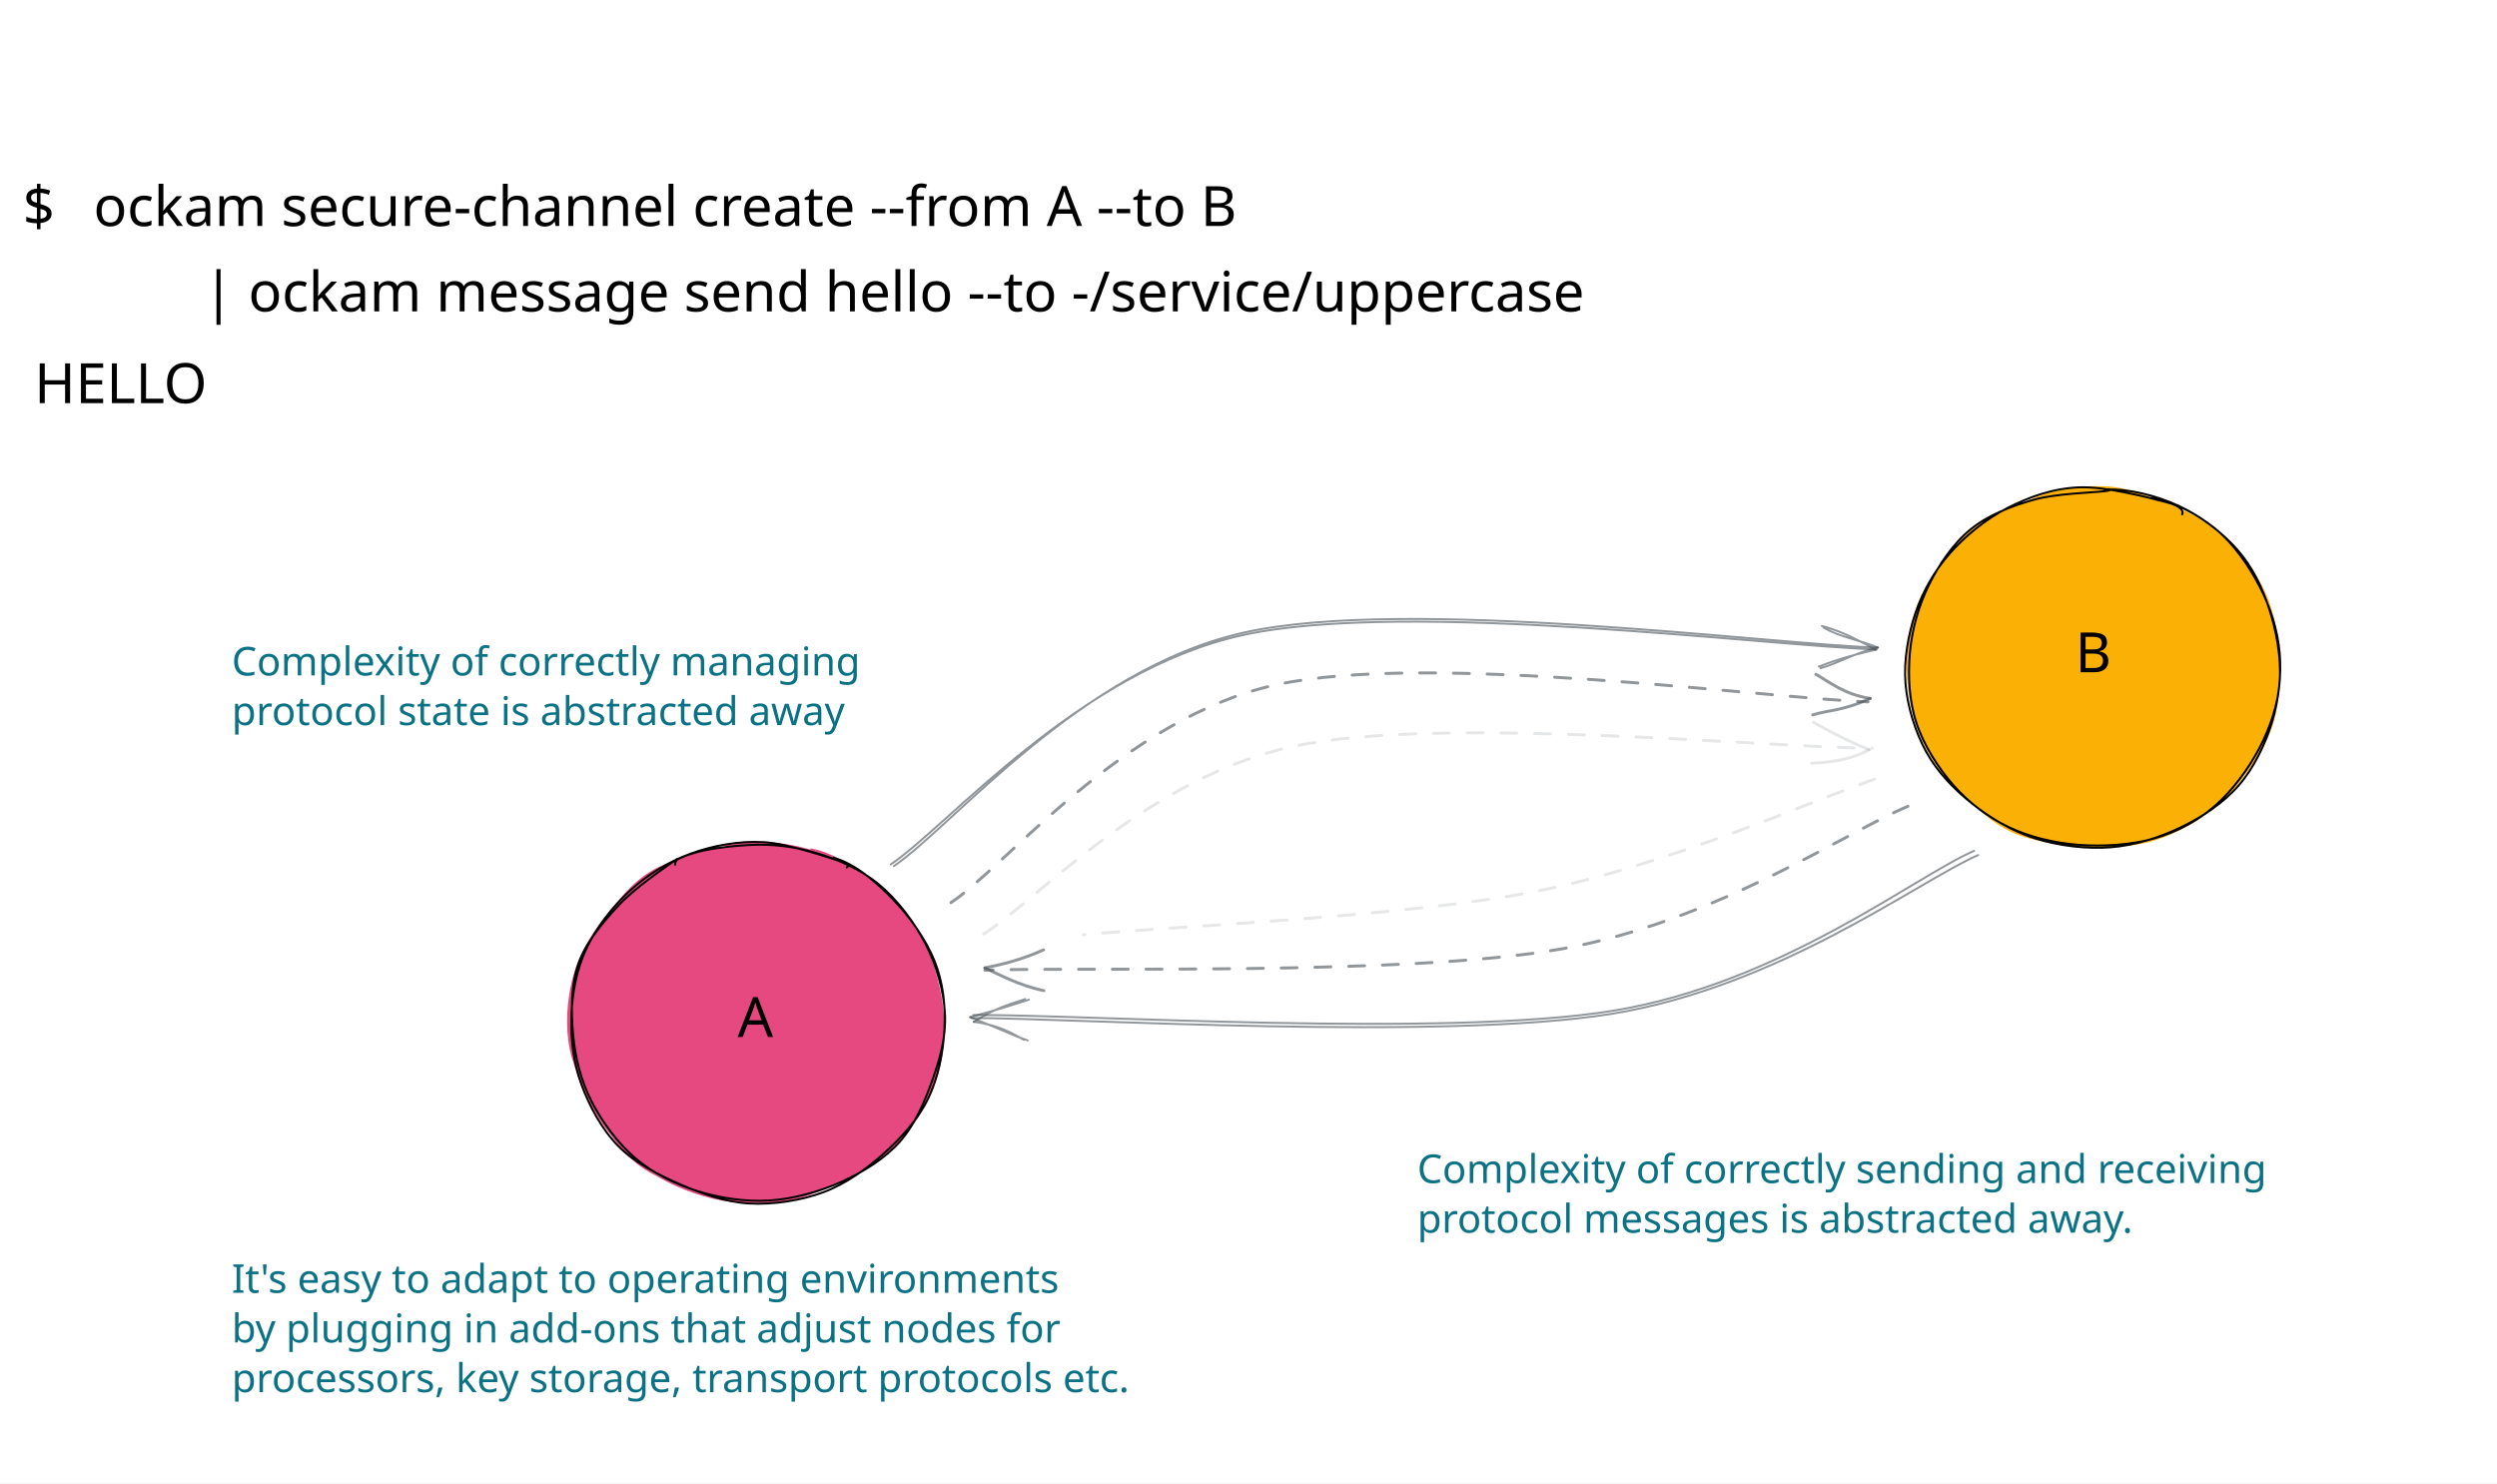
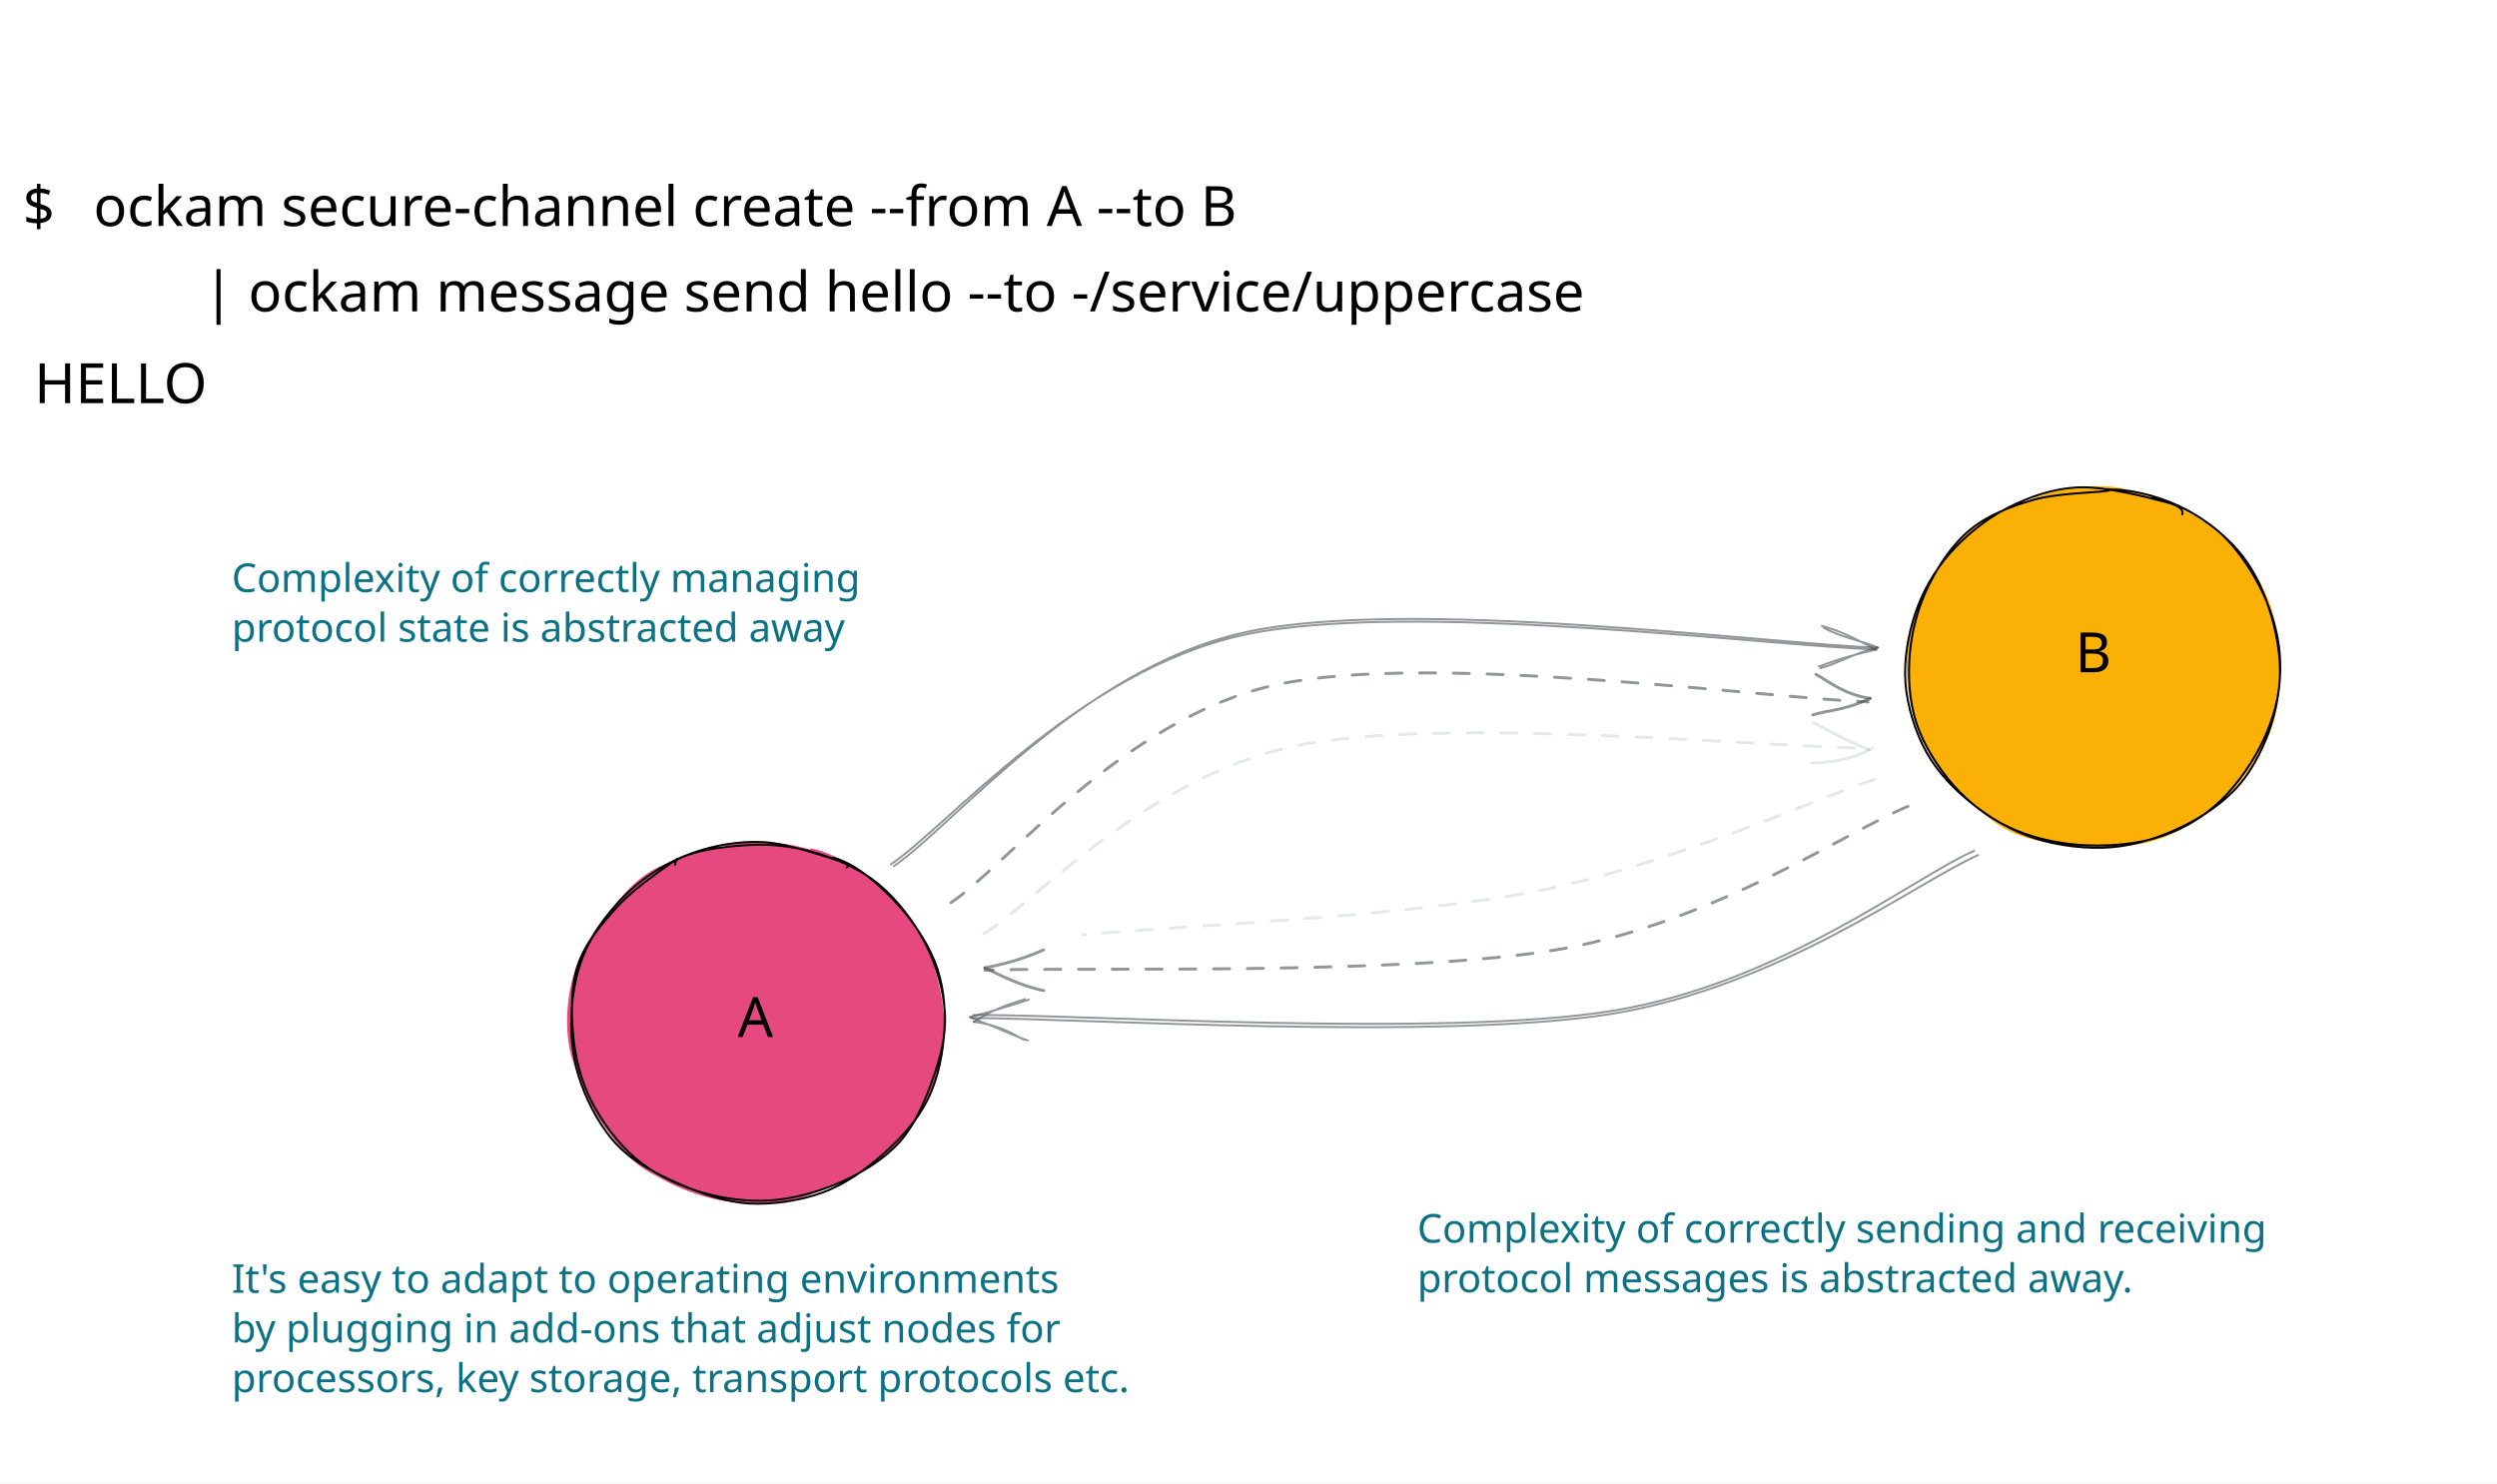
<svg xmlns="http://www.w3.org/2000/svg" version="1.1" viewBox="0 0 1257.012 746.746" width="1257.012" height="746.746">
  
-   eyJ2ZXJzaW9uIjoiMSIsImVuY29kaW5nIjoiYnN0cmluZyIsImNvbXByZXNzZWQiOnRydWUsImVuY29kZWQiOiJ4nO1cXFt32khcdTAwMTJ+z6/Q8ew5+1x1MDAxMjp9v8xcdTAwMWJO4sSJ4yRcdTAwMWLfd+bkXGJcdTAwMTAgW0hYXHUwMDEyYDKb/77VXHUwMDAyI4k7NvGQnNFDXHUwMDAyaqnV6q7vq6+qXHUwMDBi//XMcfbSYdfb+93Z8+7qbuA3Ynew99ye73tx4kchNNHse1x1MDAxMvXienZlO027ye8vXrjdLmr5aS2KblA96oxu81x1MDAwMq/jhWlcdTAwMDJcdTAwMTf+XHUwMDE3vjvOX9m/hVx1MDAwN8VePXXDVuBlN2RN+bOM4NNnj6Mwey5hXFxrRjBcdTAwMTeTK/zkXHUwMDE1PC/1XHUwMDFh0Nx0g8TLW+ypvbP4zbfqwDdx/DZpXFwq/2vFVVx1MDAxN/ljm35cdTAwMTB8SYfB6K3certcdTAwMTdcdTAwMTdcdTAwMDaVpHF04537jbRtnz51fnJfXHUwMDEywazld8VRr9VcdTAwMGW9JCndXHUwMDEzdd26n1x1MDAwZe05jCdnR7Pwu5OfuYNvnFDEXGLN39LeRjFGkklFtFx1MDAxMlMjeVx1MDAxOVx1MDAwNVFsR5LGbph03Vx1MDAxOKY/XHUwMDFmT82t37RgUGFj+XWD+/ekTCFMSPlJbc9vtVNoVlRcIsUlNqw4XHUwMDBlL1tcdTAwMDFiXHUwMDA0I1xcXHUwMDFhoiYt9sndw0ZmXHJ/XHUwMDE25yhsjOco7Fx1MDAwNUE+WNvwumBB+T29bsNcdTAwMWQtNJFcdTAwMWFcdTAwMGJBXHUwMDE42Fx1MDAwMs+fXHUwMDE0+OHNdHdBVL/JbSM7+/35fKP0gsDvJvNNUi20SFwiMFx1MDAxM4ZwsrZFeqQlzH8uVPSteV29PvSvXHUwMDA3vSpbYJFTlvV32SNhklwieFXKeHHR7c2cScTkdMuUWf6Gs2OpSf7WdGtcdTAwMTiLOeaoNZJcXJf6n1x1MDAxOCPRXHUwMDA0XHUwMDExRnVcdTAwMTEsY1tcdTAwMTRcdTAwMTRcdTAwMWKljSZbM8VxQ247hVVtN1x1MDAwZqKv57XQNYN+9yTA/LR+XHUwMDFiTl6mZGhuXHUwMDFjR4O9Scv358v67bB3nL45Pm32k7etd7fDXHUwMDBmXHUwMDA3/ZOLLfTbett/06jWzpvB7de+y1pxJ/rW2UK/5/RV6+bTu0qt3jSt0ya7vPo4JFvoN7i6rFx1MDAxZOlB/2vlXHUwMDBiI75s9Wm39n5cdTAwMWLjPUguO3Hw6pU5cGPf71xyPoV8f71+x59cdTAwMTZcdTAwMTNcdTAwMTTmRlxumdvfjyMoSs1cIoai4C45I4rnV6xiKPbmrHlRPVxiaseukLVe3709XHUwMDFk3u02Q0ltXHUwMDEwVYJcdTAwMTksp9ymJFx1MDAxY2mCXHUwMDA1l0v85lpcdTAwMDTlSW403lx1MDAxZUFBXHUwMDEz50JSuT1n+Vx1MDAwZkOt7ndcdTAwMDdcdTAwMTlqNZNcYmxA+W6LSVLvLp1HI1xc4emzXHUwMDEzoaONXHUwMDAxXHUwMDE46vWV9/AzPv5cdTAwMWO+v/523pLnt+TklLx8Vdl95c1QXHUwMDA2y1n5rVxm4sRcdTAwMTi6TH+vwyNLtTfNY59cdIWwXHUwMDE55oAwXGL0liwsxo9T2Zgrilx1MDAwYiHZatPLlzhcbtMv/rfMXHUwMDBi6dLZXHUwMDAzt+NcdTAwMDfD0iplNlx00/Ov4uQlXHUwMDFlPC67X5QurFx1MDAwNn4rzEDnNcuWnPpcdTAwMTDDTprTqJu31uHBLnRcdTAwMTdcdTAwMWY2pl8giv2WXHUwMDFmusHJZFx1MDAxMFx1MDAwZsJcdTAwMGYlXHUwMDBiQ1etJOVcdTAwMWGiqrXxXHUwMDEzXd1G8uuH6KW8On3/6VPzU+3w+GTX8aNcdTAwMTSDIFx1MDAxNWjCTFx1MDAwN1xu4H4hbNT40X54OX7wOvihoIiMYvpcdKJUcPBSXHUwMDE5volcYnxcdTAwMWN+qruAn+rW8SMoaC9cdTAwMDWLtjZ+wsN3N3fN5vUw/nB18Tq95d1rr7/r+Fx1MDAwMdcjkZlJr9ibgYlcdTAwMTE2QuGSa9o6gOg6XHUwMDAwXHUwMDAyRSs4XHUwMDAwqFx1MDAxMHb8Olxi2t9cdTAwMDVcdTAwMDTtL0fQSEHOg1x1MDAxMJOLIETBbpjm1KxcdTAwMWZcdC6PXHUwMDE5dlx1MDAxNENaUMQxvGfJ02Q+iNpklSG8XHUwMDE0JU5DiFx1MDAxYtDbypiHg4hcdTAwMWKGrHtRmGuFQTrPYopcdTAwMTCJ9Pyw0GhcdTAwMDKRrN4oLMzjkXtcdTAwMTOh4zPfn1x1MDAxOHJJ6sbpvlx1MDAxZjb8sFVcdTAwMWXYeF/gcI1cdTAwMWNDXHUwMDA20nrPjrKCXHUwMDExw0Qowlx1MDAxNCy9oppcdTAwMTFRuKzldu2oKZJUgbxSQsGiw/LOvL1cdTAwMTc2Vo9qeW62MCqMsJJYUFx1MDAwMFx1MDAxM1xmSoFj0rODklx1MDAxMDDAXHUwMDFhU0ZcciOE8JkxXHUwMDA1bpK+jDpcdTAwMWQ/hcn/XHUwMDE0+WE6PcnZbFYt2NueO0NcdTAwMWHwTsW2aVbo2lx1MDAxZct5gfyTk6Mm+zL5/OfzuVfD1FwioU0pzWGPSm7Jq7pYXGKLUT/YIMywYkpJJSgmNO/vWfH/TVVFUedNUVwiuDFcdTAwMDVcdTAwMGIp1ldcdTAwMTWDs/PPZ8G78zdccn5ZvaLeVVx1MDAwYp+e7jojXG6ikVx1MDAxMdM7OpmoXHUwMDAw5Cg8tayzoqJcdTAwMDa4XHUwMDEzXHUwMDBm50NWmOBcdFx1MDAwM4p8jGPmk9zuI1x1MDAxMPFcdTAwMTRhLVx1MDAxMYRcdTAwMWL56LBcdTAwMTaXzi5cdTAwMTFcdTAwMTVcdTAwMDDzbuDdwYo5UdOpR7HdXHUwMDAzXHKGTsdccl1w/K0/wm5cdTAwMWOlUT1cblx1MDAxY8B86jl+4rg1WFxit1x1MDAwZcN23IE7nCtLOCs96kfLkm28xoNAzFx1MDAxOVtcdTAwMDRioHvGQFx1MDAxOa+fmmpcdTAwMThx2zh563Vi71x1MDAwZVx1MDAwZipvPnj7J5e7XHUwMDBlYvAgXHUwMDAyqZlcdTAwMWRge7OSXHUwMDFhUWl939LQ4JEo5mxOfntcdTAwMTbFyuY5OMFPslx1MDAwNbwjKE68TFk4bthw4JTn98tY6MBrui0vmVx1MDAwM1x1MDAwN7TLsH7Uez0sgFx1MDAxMXxx+YchlFxuXCI3SEIv35zYXHUwMDBl0lx1MDAxYm7S9rZcdTAwMWLBaNCXlEztKWVcdTAwMTFcZueIW3G+NIu2hVxiRjK7ra9cdTAwMTmDSInzuTtbWKOZdN44v0YwXHUwMDAzVuZ4XHUwMDEzT/7rhjB2MalcIsZcYmP3/CTJkyyTYIFipFx1MDAxOYX11lx1MDAxMKJjiFx1MDAxOGajhe1GMFx1MDAxMFdRhjVcdTAwMDZcdTAwMTaVmlJmXG5FO8VRXHUwMDExq8Zcclx1MDAwM5NcdTAwMDQvy+XPXHUwMDFkw0hcdTAwMDHo4XNimNyWV1x1MDAwNjGLkJF1ZFxmMlx1MDAxMMFQI6k09pJccmOYhbTI8MK8XHUwMDBlwVx1MDAxMFtyLsX6e1x1MDAwYsv3VndVXHUwMDAwMVx1MDAwM1x1MDAxMbXmXHUwMDEwXHUwMDFhXHUwMDFhxYtFgKN9foO0gbiRXHUwMDE5rYgqZCa3z47jVKxgXHUwMDE4Q/zPuZmza6dcdOKKXHUwMDE5JiVgXHUwMDFh0J9fcp/nIWAghOFN6pN+Oo7chI5A2GKqpJREMswpKVxcNU6oQFx1MDAxNKtccjhGQrDEXGbCxYdx5Ca5J3iMgpXWklx1MDAwMEmC8pBydlhcdTAwMWNcdFx1MDAwZfxcdJNcdNNKpNQ/NUlWbMmKwTDNwPtl67aH3Vx1MDAwNi/Z9cr+XHUwMDE2o8VcdTAwMWUzONlcdTAwMTZjklx1MDAwMkFMMSaQXHUwMDA3tlx0ufVcdHN50ciu6kjCrLOCcFFcdTAwMDGmwGfhnISy5I9cdTAwMTE2XHUwMDFmXHUwMDA3aFx1MDAxM4Zbr/VDXHUwMDA1pURcdTAwMDAgo1xmNaQ0kpwxKcCbYkXBUqikhXKXe8ZUWFx0XHK0+Vx1MDAwZmVOMuOwKiA1YGRYXHUwMDEywlxuV41cdTAwMDVcdTAwMWO1uVmtXHRVoPaYNj+eMSk3zGAhXHUwMDE5OGnQR3KO1qWgwmz1NlxmX3JcdTAwMDZC6ScnTMVcdTAwMTEoe6aF4CXbtoeiSIDV0olVr+xuIVTsMVx1MDAwM5Kt0WVBPk7RpYLoRVx1MDAxOTCgtelyeS3crtKlNlx1MDAxYVx1MDAxY5WZs/dcdTAwMGWaXHUwMDA0VnhV8deIJSl9XHUwMDA0S3KB4ClYgjlRjuexJHC2VrpcXOd6z49cIuNy9UvT41x1MDAwNlE35dJgmCrNLTtqMYeJNJJMaGX0yFxyzlx1MDAxMtHWg27gRFxuIaJcdTAwMDEtqbGmYlZPUoFcdTAwMThcdTAwMDe5RIxcdTAwMTZcZqyOzMrcn4lcdTAwMWWJkGhqy91cdTAwMWWVgiGv6mIhLO47wlx1MDAxMnAntFx1MDAwMFx1MDAxMlx1MDAxNmprXG6SksXlsFRjUKyCrp+KXFz+S4Nd5URcdTAwMDKmiGzdO5+pplx1MDAwMCmGIC6aLm7fOilCQI9cdTAwMTb+XHUwMDFhTWcwn/9jNHsw4IDcb/2CfLhcdPdcdTAwMTBcdTAwMTCCXHUwMDE4ZIW2mTyOzaxeZDYrKLhSXHUwMDFhXHUwMDE4itmE+3JGLL/Idlmp1LZtxYZcdTAwMTFcYlx1MDAxYSmmSFx0qEqP9tdWdjHHKu1RsMdccmlo0c4nWcJCUlx1MDAwM7pcdTAwMThT61x1MDAwN7LmMKidYe/dsCqPrkRcdTAwMTK8pu2rnd/65NwgpthcdTAwMWNcdTAwMGV6mqp8SfPNzGVlxcrmybnYhG9+lrJ86MrtOIlXXHUwMDA3g6jU225cdTAwMTh6gVOPPbvHX6k046jjVOFDXHUwMDFhOTtRPrnJcFx1MDAxZoZKtlx1MDAxOJVEQYQmXG70ulx1MDAxMpV3pn9zXHUwMDE3yeT4vHqSnlx1MDAwNNcnPDre+Vplm9eTmFx0XCKmf3PHbIT/w1Gp8lx1MDAxNPHSWmVALyh7+iui8n/OyNDH+/DZfr3T9oIgXHUwMDFhXHUwMDE5d+VF4sV9v+696HW7Xlxcd4s/XHUwMDFm/fvQ+ZBhP1xmpXQxSkG3XG7DKVm/XHUwMDFh+iNrXHUwMDFlnV9o/6xcdTAwMTObK310Q06SMNh1lFx1MDAwMlx1MDAwZVx1MDAxN6FUaiRcZllRS/BYlJq1fpFcdTAwMDNcIscobX8v/Vx1MDAwYqL07eujo4+7gLvRQFx1MDAxZYQks3g3RVx1MDAxOFxm3rD4Nz9WXHUwMDAx6aVhtZipg7jdPT75rFx1MDAwZlx1MDAxYt9cdTAwMGVIfdeBtLiIVlOGXHUwMDA0J7hcZrFtl99cdDznpzlzol5mU16Y0adA0lPX31x1MDAxZKb/Tlx1MDAxY89Nhlx1MDAwZXhcdLfhdlP7IVx1MDAwMlx1MDAxZuGmtk7NXHUwMDBi+35cdTAwMWOF2cj/XGJrQ6dcdTAwMWL0WrYu1fFDuL5RicLESdtuXG5frntJ6oRRw0ucZlx1MDAxNGdFbXWYjShOnjs33tBJ0ihcdTAwMDbn9NxcdTAwMTmtSlx1MDAxNKfOfd1cdTAwMWKMIa0jZy6kpX5SSO/YjIy45dk4bN5zu90vtlxmeO8+f1x1MDAwMbboN8bLnr/XXt/3XHUwMDA2+/P+Jkx22F4zvrLM4GVZmu/Pvv9cdTAwMWYgXHUwMDAydFx1MDAxYSJ9
+   eyJ2ZXJzaW9uIjoiMSIsImVuY29kaW5nIjoiYnN0cmluZyIsImNvbXByZXNzZWQiOnRydWUsImVuY29kZWQiOiJ4nO1cXFtT20pcdTAwMTJ+z69QcbZqX/Bk7pe8OVx1MDAxN1xihJBkwy3sOZWSbdlcdTAwMTbIkpGEwTmb/749srEk31xyhjjU0UNia6TRaKa/r7/uafP3XHUwMDBix9lK+11v65Wz5d3W3cBvxO7N1rY93/PixI9CaKLZ9yS6juvZle007SavXr50u13U8tNaXHUwMDE0XaJ61Fx1MDAxOdzmXHUwMDA1XsdcdTAwMGLTXHUwMDA0LvwvfHecv7N/XHUwMDBiXHUwMDBmir166oatwMtuyJryZ1x1MDAxOcHHz1x1MDAxZUZh9lxcwrjWjGAuRlf4yVt4Xuo1oLnpXHUwMDA2iZe32FNbJ/Huj+qNb+L4fdL4pvzvXHUwMDE1V53lj236QfA17Vx1MDAwN4O3cuvt67gwqCSNo0vv1G+kbfv0sfOj+5JcYmYtvyuOrlvt0EuS0j1R1637ad+ew3h0djBcdTAwMGKvnPzMLXzjhFwiRmj+lvY2ijGSTCqilVx1MDAxOFx1MDAxYsmbKIhiO5I0dsOk68Yw/fl4am79slx1MDAwNYNcblx1MDAxYvOvu7l7T8pcdTAwMTTChJSf1Pb8VjuFZkUlUlxcYsOK4/CyXHUwMDE1IEYwwqUhatRin9zda2TW8FdxjsLGcI7C6yDIXHUwMDA3a1x1MDAxYt5cdTAwMTUsKL/nuttwXHUwMDA3XHUwMDBiTaTGQlx1MDAxMFx1MDAwNrbA8ydcdTAwMDV+eDneXVx1MDAxMNUvc9vIzv7cnm6UXlx1MDAxMPjdZLpJqplcdTAwMTZJXHUwMDA0ZsJcdTAwMTBOlrZIj7SE+c+Zin40L6pcdTAwMTd7/sXNdZXNsMgxy/pV9kiYpFxiXpUyXlxcdHszZ1x1MDAxMjE53jJmln/g7Jhrkn803Vx1MDAxYcZiijlqjSTXpf5Hxkg0QYRRXVx1MDAwNMvQXHUwMDE2XHUwMDA1xUZpo8naTHHYkNtOYVXbzZ3o+2ktdM1Nr3tcdTAwMTRgflxcv1xuRy9TMjQ3jqObrVHLz+15/XbYPqe7h8fNXvK+tX/V/7jTOzpbQ7+t973dRrV22lxmrr73XFzWijvRj85cdTAwMWH6PaVvW5ef9yu1etO0jpvs2/mnPllDv8H5t9qBvul9r3xlxJetXHUwMDFl7dY+rGO8O8m3Tlx1MDAxY7x9a3bc2Pevbz6H/PVy/Vx1MDAwZT/NJijMjVx1MDAxNDK3v8cjKErNLIai4C45I4rnVyxiKLZ70jyr7lx1MDAwNLVDV8jadc+9Ou7fbjZDSW1cdTAwMTBVglx1MDAxOSzH3KYkXHUwMDFjaYJcdTAwMDWXc/zmUlx1MDAwNOVJbjReXHUwMDFmQUFcdTAwMTPnQlK5Pmf5XHUwMDBmQy3ud1x1MDAwM1x1MDAxOWoxk1xibED5rotJUu82nUYjXFzh8bMjoaONXHUwMDAxXHUwMDE46uWVd/9cdTAwMGI+/Fx1MDAxMn64+HHakqdX5OiYvHlb2XzlzVBcdTAwMDbLSfmtXGbixFx1MDAxODpPfy/DI3O1N81jn1x1MDAxMYWwXHTmgDBcYvSWLCzG46lszFx1MDAxNcWFkGyx6eVLXHUwMDFjhelX/0fmhXTp7I7b8YN+aZUym4Tp+Vdx8lx1MDAxMlx1MDAwZlx1MDAxZZfdL0pcdTAwMTdWXHUwMDAzv1x1MDAxNWag85plS059iGFHzWnUzVvr8GBcdTAwMTe6i/dcdTAwMWHjL1x1MDAxMMV+y1x1MDAwZt3gaDSIe+GHkpmhq1aSclxyUdXS+InOr1wi+f1j9EaeXHUwMDFmf/j8ufm5tnd4tOn4UYpBkFxuNGHGXHUwMDAzXHUwMDA1cL9cdTAwMTA2avxgPzxcdTAwMWY/eFx1MDAxOfxQUERGMf1cdTAwMDRRKjh4qVxmX0VcdTAwMDQ+XGY/1U3AT3Xt+Fx1MDAxMVx1MDAxNLSXgkVbXHUwMDFhP+He/uVts3nRjz+en71Lr3j3wuttOn7A9UhkJtIr9mZgYoSNULjkmtZcdTAwMGUgulxmgEDRXG5cdTAwMGVcdTAwMDAqhFx1MDAxZM9cdTAwMDdBrzdcdTAwMDFBr+cjaKAgp0GIyVlcdTAwMTCiYDdMc2qWj1x1MDAwNOfHXGZcdTAwMWKKIS0o4lx1MDAxON6z5GkyXHUwMDFmRG2yylx1MDAxMF6KXHUwMDEyxyHEXHLobWXM/UHEXHJD1r0ozLXCIJ0nMUWIRHp6WGg0gUhWr1x1MDAxNFx1MDAxNubxyJ2J0OGZn09cZrkkdeP0tVx1MDAxZjb8sFVcdTAwMWXYcF9gb4lcdTAwMWNDXHUwMDA20vq1XHUwMDFkZVx1MDAwNSOGiVCEKVh6RTUjonBZy+3aUVMkqVx1MDAwMnmlhIJFh+WdeHsvbCxcdTAwMWXV/NxsYVRcdTAwMThhJbGgXHUwMDAwJlx1MDAxOJRcdTAwMDLHpCdcdTAwMDclIWCANaaMXHUwMDFhRlxi4Vx1MDAxM2NcbtwkfVx1MDAxM3U6flxuk/858sN0fJKz2axasLc9d4I04J2KbeOs0LU9lvNcdTAwMDL5JydHTfZl9Pmv7alXw9RcIqFNKc1hj0puyYu6mFx0i0E/2CDMsGJKSSUoJjTv70Xx/1VVXHUwMDA1m52+l2DqlNNcdTAwMTVyYzcnp19Ogv3T3Vx1MDAwNv9WPafeeVx1MDAwYlx1MDAxZlx1MDAxZm86I1xuopFcdTAwMTHjOzpZ+l5hpPDYsk6Kilx1MDAxYeBO3J9cdTAwMGaZyGXbiFx1MDAwMUU+xiHzSW73XHUwMDExiHiKsJZcYqm4erCowKWzc0RcdTAwMDXAvFx1MDAxYni3sGJO1HTqUWz3QIO+03FDXHUwMDE3XHUwMDFjf+vPsFx1MDAxYkdpVI9cdTAwMDJcdTAwMDcwn3qOnzhuXHJcdTAwMTbCrcOwXHUwMDFk98btT5UlnJVcdTAwMWX12LJkXHUwMDFkr3EvXHUwMDEwQ8A2XHUwMDEzxFxcgmuA6GBpXHUwMDEwN4y4alx1MDAxY733OrF3i28qu1x1MDAxZr3XR982XHUwMDFkxOBBXHUwMDA0Ulx1MDAxMzvA9mZlNKLS+r65ocFcdTAwMDNRzNmU/PYkipXNc3CCn2RcdTAwMGJcdTAwMTh0gcC/XHUwMDFlxYmXKVx1MDAwYsdcclx1MDAxYlx1MDAwZZzy/F5cdTAwMTlcdTAwMGJcdTAwMWR4TbflJVPggDZcdTAwMTnWXHUwMDBmeq/7XHUwMDA1MILPLv8whFJB5FxuSej5m1x1MDAxM+tBesNN2t56I1x1MDAxOFxy+pKSsT2lLILhXHUwMDFjcSvO52bR1lx1MDAxMMFIZrf1NWNcdTAwMTApcT51Z1x1MDAwYms0kc5cdTAwMWLm11xiZiDCOV7Fkz/fXHUwMDEwxi4mVcRcdTAwMThh7J6fJHmSZVx1MDAxNCxQjDSjsN5cdTAwMWFCdFxmXHUwMDExw2S0sN5cYlx1MDAwNuIqysBrXHUwMDAyi0pNKTOFop3iqIhV44aBSUrGuPy9Y1x1MDAxOClcdTAwMDA9fEpcZpPb8sIgZlx1MDAxNjKyjoxBXHUwMDA2XCJcdTAwMThqJJXGXrJiXGYzk1x1MDAxNlx1MDAxOZ6Z1yFcdTAwMThiS86lWH5vYf7e6qZcbiBmIKLWXHUwMDFjQkOjeLFcYnCwz2+QNlx1MDAxMDcyo1x1MDAxNVGFzOT62XGYilx1MDAxNVxmY4j/OTdTdu00QVxcMcOkXHUwMDA0TFx1MDAwM/rzS+7yPFx1MDAwNFxmhLCCenmGXHUwMDFjuVxuXHUwMDFkWVx1MDAxNU+VlJJIhjklhauGXHRcdTAwMTWIYrVcdTAwMDHHSFxilphBuHg/jlxcJfdcdTAwMDSPUbDSWlx1MDAxMiBJUFx1MDAxZVJOXHUwMDBliyNcdTAwMDHhiYHJhGklUurfmiQrtmTFYJhm4P2yddvDboOX7Hphf7PRYo9cdJysizFJgSDGXHUwMDE4XHUwMDEzyFx1MDAwM9uE3PKEOb9oZFN1JGHWWUG4qFx1MDAwMFPgs3BOQtmOklx1MDAxMTZcdTAwMWZcdTAwMDdoXHUwMDEzhluv9aiCUlwiXHUwMDAwkFGGXHUwMDFhUlx1MDAxYUnOmFx1MDAxNOBNsaJgKVTSQrnLXHUwMDFkYyqshFx1MDAwNtr8hzJHmXFYXHUwMDE1kFx1MDAxYTAyLFx0YYWrhlx1MDAwMo7a3KzWhCpQe0ybx2dMylxyM1hIXHUwMDA2Tlx1MDAxYfSRnKJ1KagwW71ccsOXnIFQ+s1cdFNxXHUwMDA0yp5pIXjJtu2hKFx1MDAxMmC1dGTVXHUwMDBiu5tcdFx1MDAxNXtMgGRtdFmQj2N0qSB6UVx1MDAwNlxmaGm6nF9cdTAwMGK3qXSpjVx1MDAwNkdlpuy9gyaBXHUwMDE1XlT8NWBJSlx1MDAxZsCSXFwgeFxulmBOlONpLFx0nK2VLte53vGjyLhcXD1relxcIeqmXFxcdTAwMWFcZlOluWVHLaYwkUaSXHStjFx1MDAxZbjBSVwiWnvQXHKcSCFENKAlNdZUTOpJKlx1MDAxMOMgl4jRgoHVkUmZ+zvRI1x1MDAxMVx1MDAxMo1tudujUjDkRV3MhMVdR1hcdTAwMDLuhFx1MDAxNkDCQq1NQVIyu1x1MDAxY5ZqXGaKVdDlU5Hzf2mwqZxIwFx1MDAxNJGte+dcdTAwMTPVXHUwMDE0IMVcdTAwMTDERePF7WsnRVxi6NHMX6PpXGbm03+MZlx1MDAwZlx1MDAwNlx1MDAxY5D7rWfIh6twXHUwMDBmXHUwMDAxIYhBVmibyePYTOpFZrOCgiulgaGYTbjPZ8Tyi6yXlUpt61ZsXHUwMDE4gaCRYoyUgKr0YH9tYVx1MDAxN1Os0lx1MDAxZVx1MDAwNXtcXJGGZu18kjksJDWgizG1fCBr9oLaXHT29vtVeXAukuBcdTAwMWRtn2/81ifnXHUwMDA2McWmcNDTVOVLmm9mzisrVjZPzsUqfPO7lOVDV27HSbw6XHUwMDE4RKXedsPQXHUwMDBinHrs2T3+SqVcdTAwMTlHXHUwMDFkp1xuXHUwMDFm0sjZiPLJVYZ7P1Sy2agkXG5cIjRRoNeFqLw1vcvbSCaHp9Wj9Ci4OOLR4cbXKtu8nsTMltKM/VaG2Vxi/9FRqfJcdTAwMTTx3FplQC8oe/pcdTAwMWNR+T9nYOjDffhsv95pe0FcdTAwMTBccoy78jLx4p5f915ed7teXFx3iz9cdTAwMWb9dei8z7Dvh1I6XHUwMDFipaBbheGULF/794k1XHUwMDBmTs+0f9KJzbk+uCRHSVx1MDAxOGw6Slx1MDAwMYezUCo1XHUwMDEyhiyoJXgoSs1Sv8hcdTAwMDGRY5S2v5d+hih9/+7g4NMm4G4wkHshyczeTVx1MDAxMVx1MDAwNoM3LP7Nj0VAemNYLWZqJ253XHUwMDBmj77ovcaPXHUwMDFkUt90IM0uotWUIcFcdC5DbN3ld1x1MDAwMk/5ac6UqJfZlFx1MDAxN2b0KZBEXHUwMDA0XHUwMDAxzD5cdTAwMThJS9ff7aX/Tlx1MDAxY89N+lx1MDAwZXhcdLfhdlP7IVx1MDAwMlx1MDAxZuGmtk7NXHUwMDBie35cdTAwMWOF2cj/XGZrfadcdTAwMWJcXLdsXarjh3B9o1x1MDAxMoWJk7bdXHUwMDE0vlxcXFwnqVx1MDAxM0Zcci9xmlGcXHUwMDE1tdVhNqI42XYuvb6TpFFcZs5p21x1MDAxOaxKXHUwMDE0p85d3Vx1MDAxYowhrSNnKqSlflJIb9iMXGa45cUwbN5yu92vtlxmeOsuf1x1MDAwMbboN4bLnr/XVs/3bl5P+5sw2WF7zfjKMoOXZWl+vvj5f1x1MDAwMrt0JCJ9
  <defs>
    <style class="style-fonts">
      @font-face {
        font-family: "Virgil";
        src: url("https://unpkg.com/@excalidraw/excalidraw@0.14.2/dist/excalidraw-assets/Virgil.woff2");
      }
      @font-face {
        font-family: "Cascadia";
        src: url("https://unpkg.com/@excalidraw/excalidraw@0.14.2/dist/excalidraw-assets/Cascadia.woff2");
      }
    </style>
  </defs>
  <rect x="0" y="0" width="1257.012" height="746.746" fill="#ffffff" />
  <g stroke-linecap="round" transform="translate(10 10) rotate(0 618.5059 363.373)">
    <path d="M-0.01 -0.51 C423.74 2.5, 847.19 3.25, 1236.73 0.4 M-0.37 -0.28 C417.07 -4.74, 834.46 -4.89, 1236.85 0.05 M1237.29 0.75 C1238.83 150.35, 1238.73 300.6, 1236.67 726.83 M1236.61 -0.3 C1235.92 145.37, 1236.19 290.66, 1236.93 726.93 M1237.23 727.3 C802.27 730.64, 368.6 731.45, -0.01 727.29 M1237.26 726.36 C885.45 722.97, 533.28 722.86, -0.32 726.72 M0.4 726.97 C-0.47 448.84, -0.67 169.59, 0.68 0.59 M-0.11 726.78 C1.27 558.87, 0.53 391.4, 0.2 0.29" stroke="transparent" stroke-width="1" fill="none" />
  </g>
  <g stroke-linecap="round" transform="translate(959.8027 245.7285) rotate(0 94.32422 90.56641)">
    <path d="M90.86 -0.34 C102.19 -2.18, 114.89 1.93, 126.2 5.85 C137.52 9.77, 149.7 15.4, 158.75 23.17 C167.81 30.95, 175.72 42.07, 180.54 52.51 C185.35 62.95, 187.14 74.33, 187.65 85.81 C188.17 97.29, 187.66 110.3, 183.63 121.4 C179.59 132.5, 171.68 143.93, 163.46 152.42 C155.24 160.9, 145.07 167.52, 134.32 172.31 C123.58 177.1, 111.05 180.74, 98.99 181.16 C86.93 181.59, 73.37 178.9, 61.96 174.86 C50.54 170.82, 39.38 164.56, 30.48 156.92 C21.59 149.28, 13.64 139.47, 8.58 129.03 C3.52 118.59, 0.69 105.93, 0.13 94.28 C-0.42 82.64, 0.95 70.14, 5.23 59.16 C9.52 48.18, 17.59 36.78, 25.83 28.4 C34.07 20.02, 41.56 13.43, 54.69 8.85 C67.81 4.28, 93.7 1.44, 104.58 0.94 C115.47 0.45, 120.17 4.37, 120.01 5.87 M63.56 5.41 C74.34 0.3, 89.19 -1.56, 100.98 -0.82 C112.77 -0.09, 123.67 4.54, 134.31 9.82 C144.95 15.1, 156.82 22.43, 164.83 30.85 C172.83 39.28, 178.49 49.63, 182.32 60.38 C186.15 71.13, 188.46 83.66, 187.81 95.34 C187.16 107.03, 183.47 119.89, 178.43 130.49 C173.38 141.1, 166.44 151.17, 157.54 158.98 C148.63 166.8, 136.32 173.86, 125.01 177.39 C113.7 180.92, 101.66 180.85, 89.68 180.18 C77.71 179.5, 63.95 178.32, 53.13 173.35 C42.32 168.38, 32.71 159.23, 24.79 150.35 C16.86 141.48, 9.67 130.95, 5.6 120.11 C1.53 109.27, -0.49 96.67, 0.36 85.33 C1.21 73.98, 5.77 62.5, 10.72 52.03 C15.67 41.56, 21.15 30.38, 30.07 22.53 C38.99 14.67, 58.56 7.52, 64.25 4.88 C69.94 2.25, 63.86 5.31, 64.21 6.72" stroke="none" stroke-width="0" fill="#fab005" />
    <path d="M122.87 4.98 C134.35 6.7, 146.28 13.06, 155.41 20.48 C164.55 27.9, 172.29 39.14, 177.69 49.52 C183.08 59.91, 186.75 71.37, 187.78 82.79 C188.81 94.21, 187.28 106.92, 183.87 118.04 C180.46 129.17, 174.89 140.8, 167.32 149.57 C159.75 158.33, 149.18 165.41, 138.44 170.63 C127.7 175.85, 115.14 179.9, 102.87 180.87 C90.61 181.84, 76.47 180.1, 64.84 176.45 C53.21 172.8, 42.24 166.21, 33.09 158.96 C23.94 151.72, 15.57 143.09, 9.96 132.97 C4.35 122.85, 0.35 109.94, -0.57 98.27 C-1.48 86.59, 0.77 73.78, 4.46 62.92 C8.15 52.06, 13.85 41.93, 21.57 33.11 C29.3 24.29, 39.91 15.58, 50.82 10 C61.72 4.42, 73.72 0.12, 87.01 -0.37 C100.3 -0.86, 121.93 4.81, 130.55 7.08 C139.17 9.35, 139.3 11.93, 138.73 13.24 M100.54 0.79 C112.07 0.26, 125.82 3.85, 136.8 8.87 C147.78 13.9, 158.78 22.26, 166.4 30.93 C174.03 39.59, 178.97 49.84, 182.54 60.86 C186.12 71.88, 188.64 85.39, 187.84 97.04 C187.03 108.68, 183.17 120.2, 177.69 130.74 C172.2 141.28, 163.79 152.64, 154.92 160.26 C146.06 167.88, 135.9 173.22, 124.51 176.45 C113.11 179.67, 98.71 180.57, 86.53 179.62 C74.36 178.67, 61.92 175.71, 51.45 170.73 C40.98 165.76, 31.47 158.51, 23.71 149.76 C15.96 141, 8.6 129.35, 4.93 118.21 C1.25 107.07, 0.65 94.44, 1.67 82.93 C2.69 71.41, 5.99 59.48, 11.06 49.13 C16.14 38.78, 23.3 28.04, 32.13 20.84 C40.96 13.63, 52.71 9.1, 64.03 5.89 C75.35 2.67, 94.1 2.31, 100.04 1.54 C105.99 0.76, 99.88 0.05, 99.71 1.23" stroke="#000000" stroke-width="1" fill="none" />
  </g>
  <g stroke-linecap="round" transform="translate(286.9629 424.1738) rotate(0 94.32422 90.56641)">
    <path d="M76.5 1.63 C87.32 -1.86, 101.17 -0.77, 113.06 1.58 C124.95 3.94, 137.89 9.21, 147.86 15.74 C157.82 22.26, 166.47 31.16, 172.84 40.72 C179.2 50.29, 183.87 61.77, 186.04 73.12 C188.21 84.46, 188.2 97.39, 185.88 108.82 C183.56 120.24, 178.51 132.29, 172.1 141.67 C165.7 151.06, 157.47 158.94, 147.46 165.15 C137.45 171.36, 123.89 176.39, 112.02 178.91 C100.15 181.42, 88.11 182.35, 76.24 180.24 C64.38 178.12, 50.95 172.83, 40.82 166.21 C30.7 159.6, 22.14 150.4, 15.49 140.54 C8.84 130.69, 3.21 118.49, 0.92 107.08 C-1.37 95.67, -0.92 83.37, 1.74 72.08 C4.4 60.8, 10.29 49, 16.88 39.34 C23.46 29.69, 30.83 20.38, 41.23 14.15 C51.63 7.93, 72.66 4.03, 79.27 1.97 C85.88 -0.08, 80.62 0.54, 80.89 1.84 M121.13 2.96 C132.55 4.81, 146 14.09, 155.22 21.67 C164.43 29.24, 171.04 38.46, 176.43 48.39 C181.83 58.32, 186.12 69.83, 187.59 81.25 C189.06 92.67, 188.64 105.57, 185.24 116.9 C181.83 128.23, 175.02 140.43, 167.17 149.25 C159.31 158.06, 148.54 164.45, 138.1 169.79 C127.66 175.13, 116.24 180.12, 104.55 181.3 C92.85 182.48, 79.69 180.06, 67.93 176.84 C56.17 173.63, 43.35 169.26, 33.99 162 C24.64 154.73, 17.6 143.64, 11.78 133.25 C5.97 122.85, 0.61 111.24, -0.9 99.6 C-2.4 87.97, -0.99 74.59, 2.75 63.43 C6.5 52.28, 13.83 41.51, 21.58 32.69 C29.33 23.88, 38.69 15.72, 49.26 10.55 C59.84 5.38, 72.91 2.57, 85.05 1.69 C97.19 0.8, 116.35 4.41, 122.12 5.25 C127.89 6.08, 120.18 5.31, 119.68 6.7" stroke="none" stroke-width="0" fill="#e64980" />
    <path d="M132.69 7.67 C143.65 10.76, 153.96 19.81, 162.42 28.48 C170.89 37.15, 179.16 48.83, 183.51 59.67 C187.85 70.51, 189.03 82, 188.5 93.53 C187.97 105.05, 185.4 118.32, 180.34 128.81 C175.28 139.29, 166.92 148.55, 158.13 156.43 C149.33 164.31, 138.9 171.86, 127.58 176.08 C116.26 180.3, 102.27 182.44, 90.21 181.76 C78.14 181.08, 66.19 176.81, 55.22 172.01 C44.24 167.2, 32.6 161.3, 24.35 152.93 C16.1 144.56, 9.64 132.71, 5.7 121.8 C1.75 110.9, 0.25 98.87, 0.66 87.49 C1.08 76.11, 3.25 64.07, 8.18 53.52 C13.1 42.98, 21.47 32.19, 30.22 24.21 C38.96 16.23, 49.45 9.7, 60.65 5.64 C71.85 1.57, 84.64 -0.86, 97.41 -0.16 C110.18 0.54, 130.29 7.72, 137.27 9.85 C144.25 11.97, 140.1 11.11, 139.29 12.61 M51.69 9.85 C61.44 3.83, 77.19 2.09, 89.21 1.33 C101.24 0.56, 112.8 1.97, 123.85 5.26 C134.9 8.56, 146.32 13.49, 155.5 21.12 C164.68 28.74, 173.39 40.17, 178.93 51.01 C184.47 61.84, 188.12 74.81, 188.74 86.12 C189.37 97.43, 186.45 108.11, 182.69 118.84 C178.92 129.58, 173.79 141.87, 166.14 150.53 C158.49 159.18, 147.73 165.84, 136.76 170.8 C125.79 175.75, 112.48 179.48, 100.32 180.24 C88.16 181.01, 75.05 178.95, 63.81 175.4 C52.57 171.85, 41.72 166.49, 32.86 158.94 C24.01 151.38, 15.9 140.37, 10.68 130.05 C5.47 119.73, 2.66 108.52, 1.58 97.03 C0.49 85.53, 0.36 72, 4.19 61.09 C8.01 50.18, 16.58 40.15, 24.55 31.57 C32.51 22.99, 47.22 13.01, 51.96 9.61 C56.7 6.21, 52.21 9.64, 52.97 11.18" stroke="#000000" stroke-width="1" fill="none" />
  </g>
  <g transform="translate(11.50195 88.7832) rotate(0 12 17.5)">
    <text x="0" y="25" font-family="Virgil, Segoe UI Emoji" font-size="28px" fill="#000000" text-anchor="start" style="white-space: pre;" direction="ltr">$</text>
  </g>
  <g transform="translate(371.3184 497.1113) rotate(0 10 17.5)">
    <text x="0" y="25" font-family="Virgil, Segoe UI Emoji" font-size="28px" fill="#000000" text-anchor="start" style="white-space: pre;" direction="ltr">A</text>
  </g>
  <g transform="translate(1044.662 313.459) rotate(0 11 17.5)">
    <text x="0" y="25" font-family="Virgil, Segoe UI Emoji" font-size="28px" fill="#000000" text-anchor="start" style="white-space: pre;" direction="ltr">B</text>
  </g>
  <g stroke-linecap="round">
    <g transform="translate(450.0918 435.7324) rotate(0 246.8694 -58.41406)">
      <path d="M-0.12 0.33 C29.17 -19.39, 93.85 -98.97, 176.35 -117.31 C258.84 -135.65, 442.09 -111.17, 494.86 -109.72 M-1.65 -0.54 C27.51 -20.18, 93.08 -97.99, 175.8 -116.03 C258.52 -134.07, 441.85 -110.22, 494.68 -108.77" stroke="#49505799" stroke-width="1" fill="none" />
    </g>
    <g transform="translate(450.0918 435.7324) rotate(0 246.8694 -58.41406)">
      <path d="M466.37 -99.34 C474.97 -101.54, 484.65 -107.55, 495.31 -109.67 M465.55 -100.11 C473.03 -103.05, 480.18 -105.39, 494.08 -108.6" stroke="#49505799" stroke-width="1" fill="none" />
    </g>
    <g transform="translate(450.0918 435.7324) rotate(0 246.8694 -58.41406)">
      <path d="M467.87 -119.8 C476.11 -114.9, 485.27 -113.8, 495.31 -109.67 M467.05 -120.58 C474.21 -118.6, 481 -116.04, 494.08 -108.6" stroke="#49505799" stroke-width="1" fill="none" />
    </g>
  </g>
  <mask />
-   <g transform="translate(116.6387 322.0723) rotate(0 176.5 25)">
+   <g transform="translate(116.6387 280.0723) rotate(0 176.5 25)">
    <text x="0" y="18" font-family="Virgil, Segoe UI Emoji" font-size="20px" fill="#0b7285" text-anchor="start" style="white-space: pre;" direction="ltr">Complexity of correctly managing</text>
    <text x="0" y="43" font-family="Virgil, Segoe UI Emoji" font-size="20px" fill="#0b7285" text-anchor="start" style="white-space: pre;" direction="ltr">protocol state is abstracted away</text>
  </g>
-   <g transform="translate(713.4512 577.6309) rotate(0 217.5 25)">
+   <g transform="translate(713.4512 607.6309) rotate(0 217.5 25)">
    <text x="0" y="18" font-family="Virgil, Segoe UI Emoji" font-size="20px" fill="#0b7285" text-anchor="start" style="white-space: pre;" direction="ltr">Complexity of correctly sending and receiving</text>
    <text x="0" y="43" font-family="Virgil, Segoe UI Emoji" font-size="20px" fill="#0b7285" text-anchor="start" style="white-space: pre;" direction="ltr">protocol messages is abstracted away.</text>
  </g>
  <g stroke-linecap="round">
    <g transform="translate(477.709 453.8301) rotate(0 231.6829 -54.40234)">
      <path d="M1.01 0.63 C28.45 -17.48, 87.68 -92.19, 164.62 -109.04 C241.57 -125.89, 412.73 -102.07, 462.68 -100.46" stroke="#49505799" stroke-width="1.5" fill="none" stroke-dasharray="8 9" />
    </g>
    <g transform="translate(477.709 453.8301) rotate(0 231.6829 -54.40234)">
      <path d="M434.81 -93.88 C441.97 -96.23, 450.13 -95.84, 463.74 -102.19" stroke="#49505799" stroke-width="1.5" fill="none" />
    </g>
    <g transform="translate(477.709 453.8301) rotate(0 231.6829 -54.40234)">
      <path d="M436.45 -114.33 C443.06 -110.6, 450.73 -104.15, 463.74 -102.19" stroke="#49505799" stroke-width="1.5" fill="none" />
    </g>
  </g>
  <mask />
  <g stroke-linecap="round">
    <g transform="translate(994.1717 429.2585) rotate(0 -252.0478 40.73697)">
      <path d="M-0.37 -0.89 C-30.62 12.29, -97.95 65.82, -181.93 79.6 C-265.92 93.38, -450.42 81.36, -504.27 81.79 M1.64 1.26 C-28.74 14.6, -98.44 67.53, -182.9 81.2 C-267.36 94.87, -451.39 83.47, -505.13 83.27" stroke="#49505799" stroke-width="1" fill="none" />
    </g>
    <g transform="translate(994.1717 429.2585) rotate(0 -252.0478 40.73697)">
      <path d="M-478.14 73.77 C-483.93 75.94, -491.14 77.11, -503.96 85.21 M-476.23 74.08 C-483.53 76.34, -489.04 78.33, -505.81 82.85" stroke="#49505799" stroke-width="1" fill="none" />
    </g>
    <g transform="translate(994.1717 429.2585) rotate(0 -252.0478 40.73697)">
      <path d="M-478.73 94.28 C-484.46 91.03, -491.51 86.78, -503.96 85.21 M-476.82 94.59 C-484.18 92.07, -489.56 89.28, -505.81 82.85" stroke="#49505799" stroke-width="1" fill="none" />
    </g>
  </g>
  <mask />
  <g stroke-linecap="round">
    <g transform="translate(961.0063 405.1019) rotate(0 -233.1135 41.49104)">
      <path d="M-0.51 0.86 C-29.8 12.83, -97.33 58.89, -174.78 72.64 C-252.23 86.39, -416.63 81.64, -465.21 83.36" stroke="#49505799" stroke-width="1.5" fill="none" stroke-dasharray="8 9" />
    </g>
    <g transform="translate(961.0063 405.1019) rotate(0 -233.1135 41.49104)">
      <path d="M-435.66 73.14 C-447.69 78.5, -457.95 80.79, -465.21 82.2" stroke="#49505799" stroke-width="1.5" fill="none" />
    </g>
    <g transform="translate(961.0063 405.1019) rotate(0 -233.1135 41.49104)">
      <path d="M-435.52 93.66 C-447.75 91.15, -458.06 85.57, -465.21 82.2" stroke="#49505799" stroke-width="1.5" fill="none" />
    </g>
  </g>
  <mask />
  <g stroke-linecap="round">
    <g transform="translate(495.7871 471.2832) rotate(0 222.996 -47.93945)">
      <path d="M-0.56 -1.07 C25.37 -17.17, 81.51 -80.08, 156.05 -95.67 C230.58 -111.25, 398.14 -94.54, 446.65 -94.59" stroke="#49505722" stroke-width="1.5" fill="none" stroke-dasharray="8 9" />
    </g>
    <g transform="translate(495.7871 471.2832) rotate(0 222.996 -47.93945)">
      <path d="M416.23 -87.05 C427.97 -87.42, 438.07 -89.74, 445.14 -93.82" stroke="#49505722" stroke-width="1.5" fill="none" />
    </g>
    <g transform="translate(495.7871 471.2832) rotate(0 222.996 -47.93945)">
      <path d="M417.16 -107.55 C428.74 -101, 438.52 -96.4, 445.14 -93.82" stroke="#49505722" stroke-width="1.5" fill="none" />
    </g>
  </g>
  <mask />
  <g stroke-linecap="round">
    <g transform="translate(943.1855 391.2246) rotate(0 -199.0586 40.12305)">
      <path d="M0.5 1.08 C-27.62 10.59, -103.52 44.5, -169.9 57.56 C-236.28 70.61, -359.93 75.53, -397.79 79.41" stroke="#49505722" stroke-width="1.5" fill="none" stroke-dasharray="8 9" />
    </g>
  </g>
  <mask />
  <g transform="translate(47.06055 88.7832) rotate(0 313.5 17.5)">
    <text x="0" y="25" font-family="Virgil, Segoe UI Emoji" font-size="28px" fill="#000000" text-anchor="start" style="white-space: pre;" direction="ltr">ockam secure-channel create --from A --to B</text>
  </g>
  <g transform="translate(102.291 131.7832) rotate(0 360.5 17.5)">
    <text x="0" y="25" font-family="Virgil, Segoe UI Emoji" font-size="28px" fill="#000000" text-anchor="start" style="white-space: pre;" direction="ltr">| ockam message send hello --to -/service/uppercase</text>
  </g>
  <g transform="translate(17.29102 177.9551) rotate(0 45 17.5)">
    <text x="0" y="25" font-family="Virgil, Segoe UI Emoji" font-size="28px" fill="#000000" text-anchor="start" style="white-space: pre;" direction="ltr">HELLO</text>
  </g>
  <g transform="translate(116.6387 632.9043) rotate(0 251 37.5)">
    <text x="0" y="18" font-family="Virgil, Segoe UI Emoji" font-size="20px" fill="#0b7285" text-anchor="start" style="white-space: pre;" direction="ltr">It's easy to adapt to operating environments</text>
    <text x="0" y="43" font-family="Virgil, Segoe UI Emoji" font-size="20px" fill="#0b7285" text-anchor="start" style="white-space: pre;" direction="ltr">by plugging in add-ons that adjust nodes for</text>
    <text x="0" y="68" font-family="Virgil, Segoe UI Emoji" font-size="20px" fill="#0b7285" text-anchor="start" style="white-space: pre;" direction="ltr">processors, key storage, transport protocols etc. </text>
  </g>
</svg>
